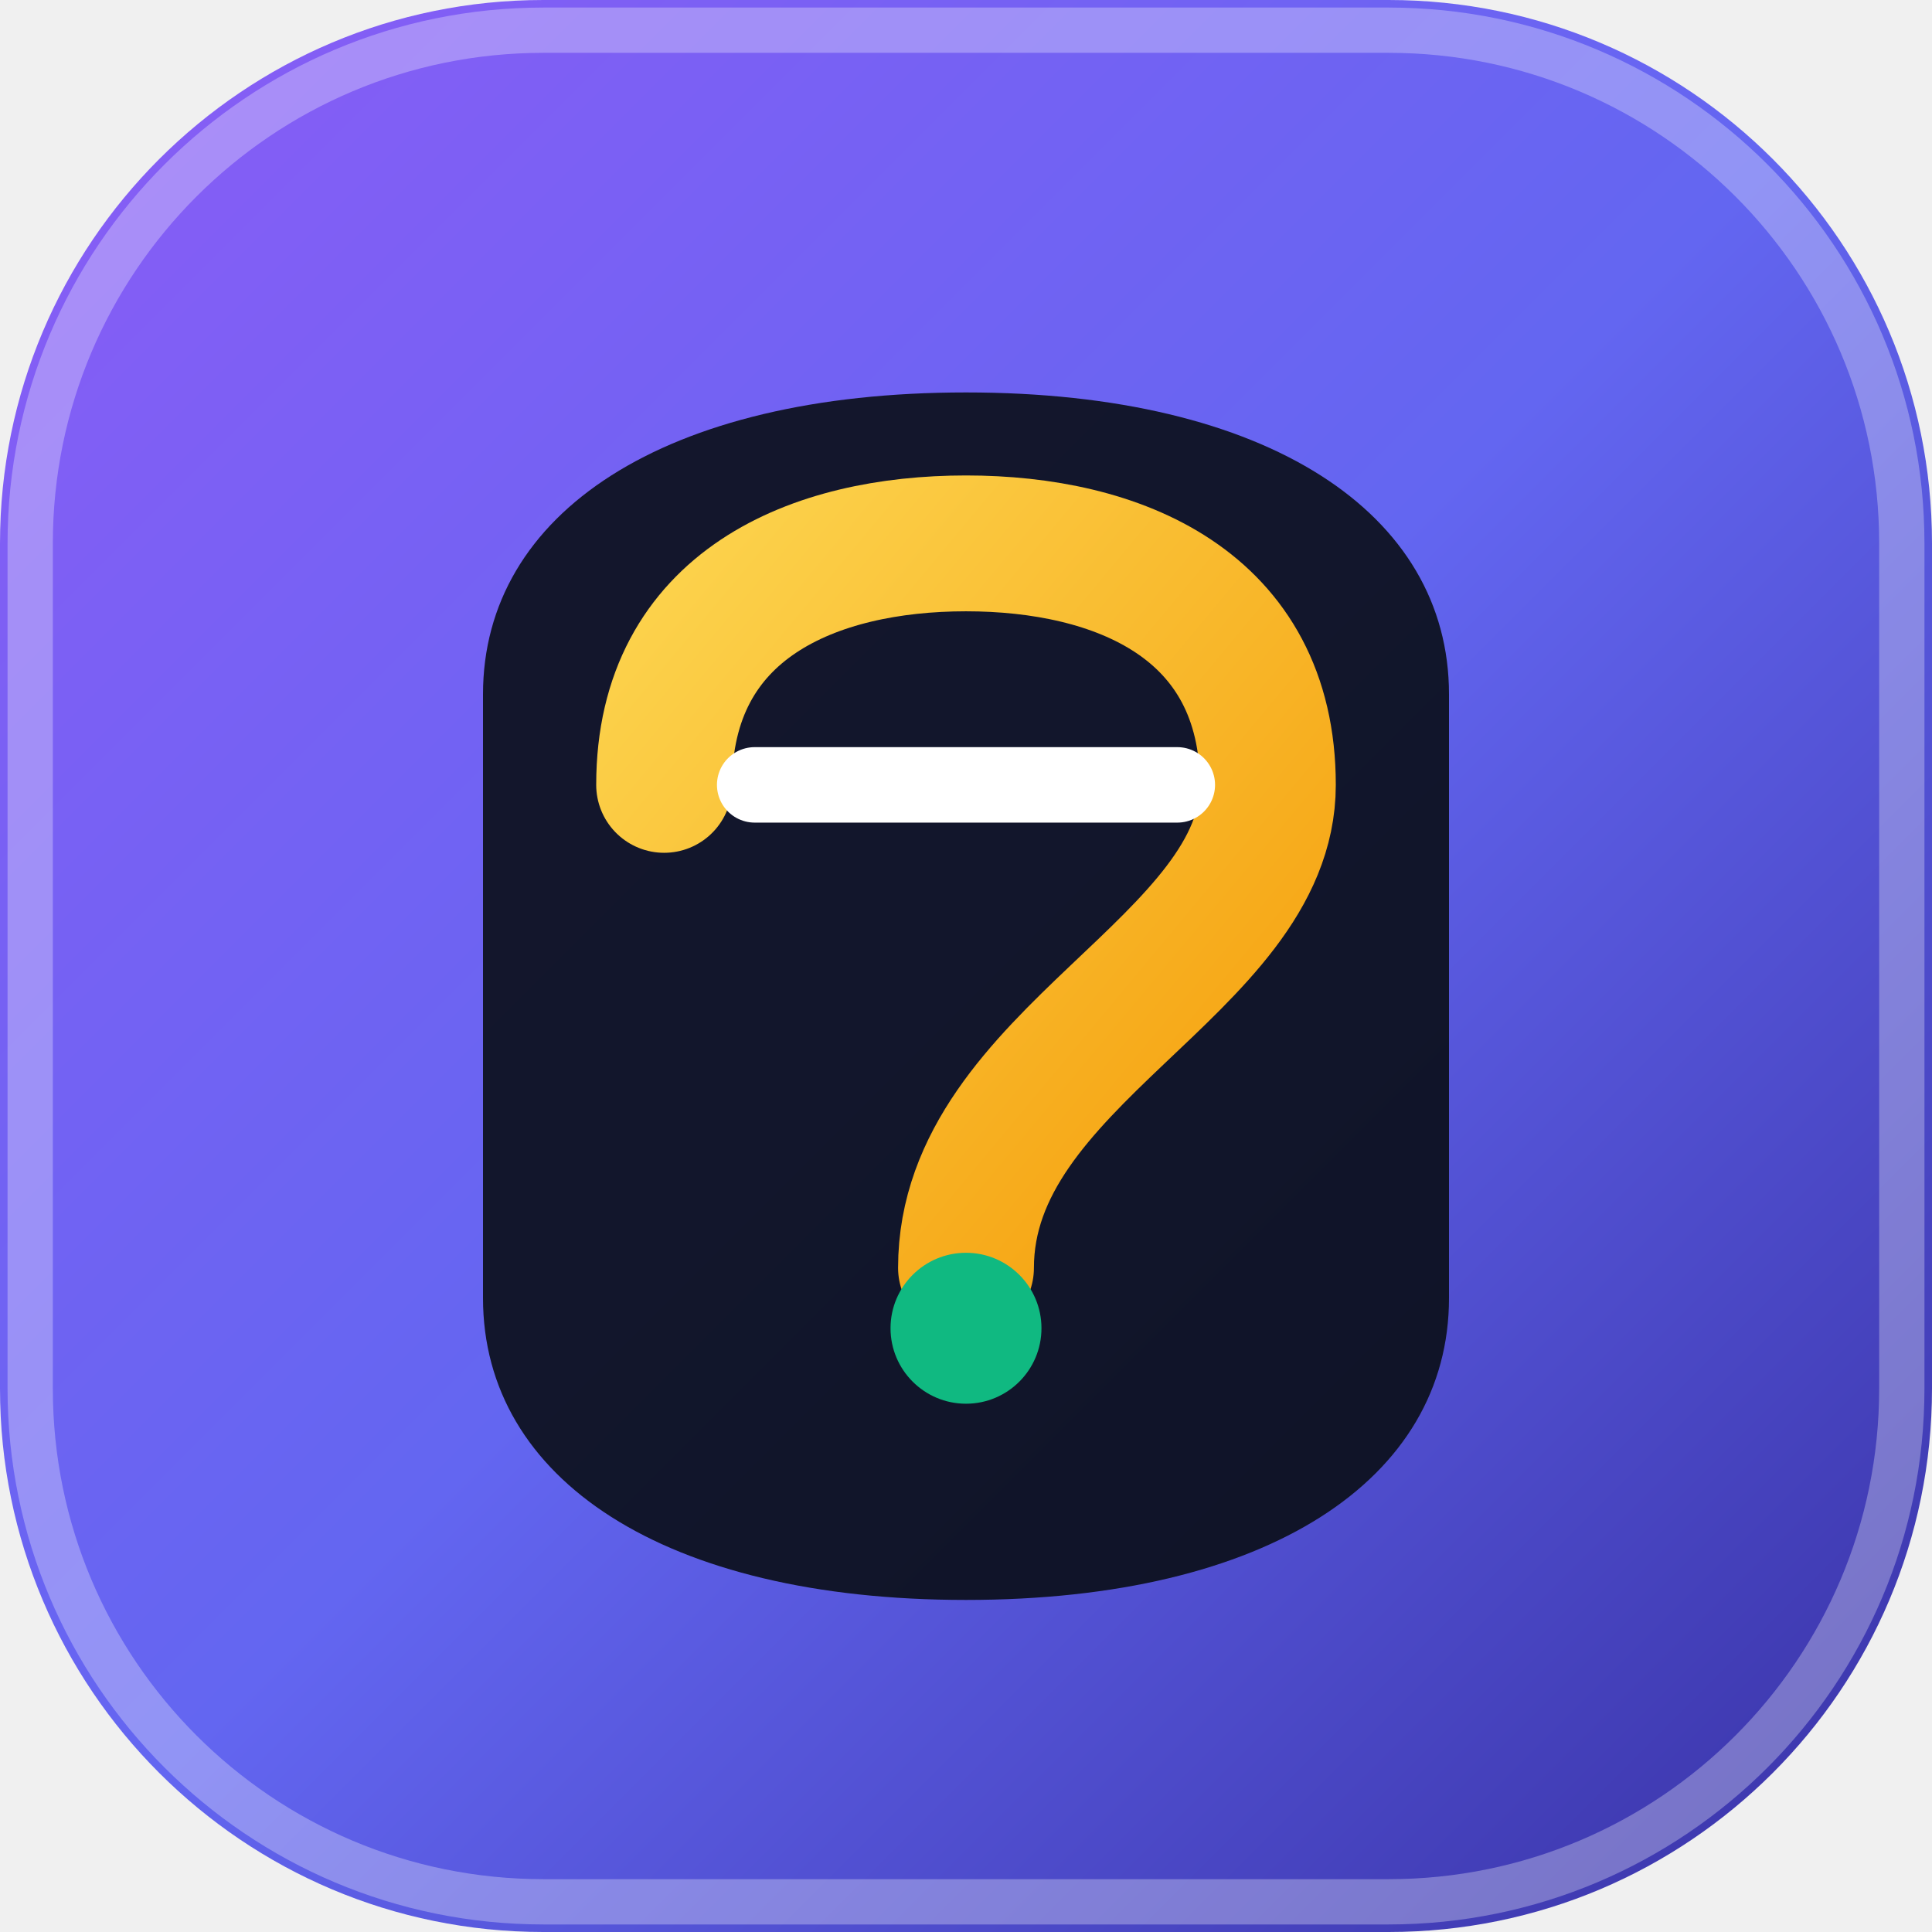
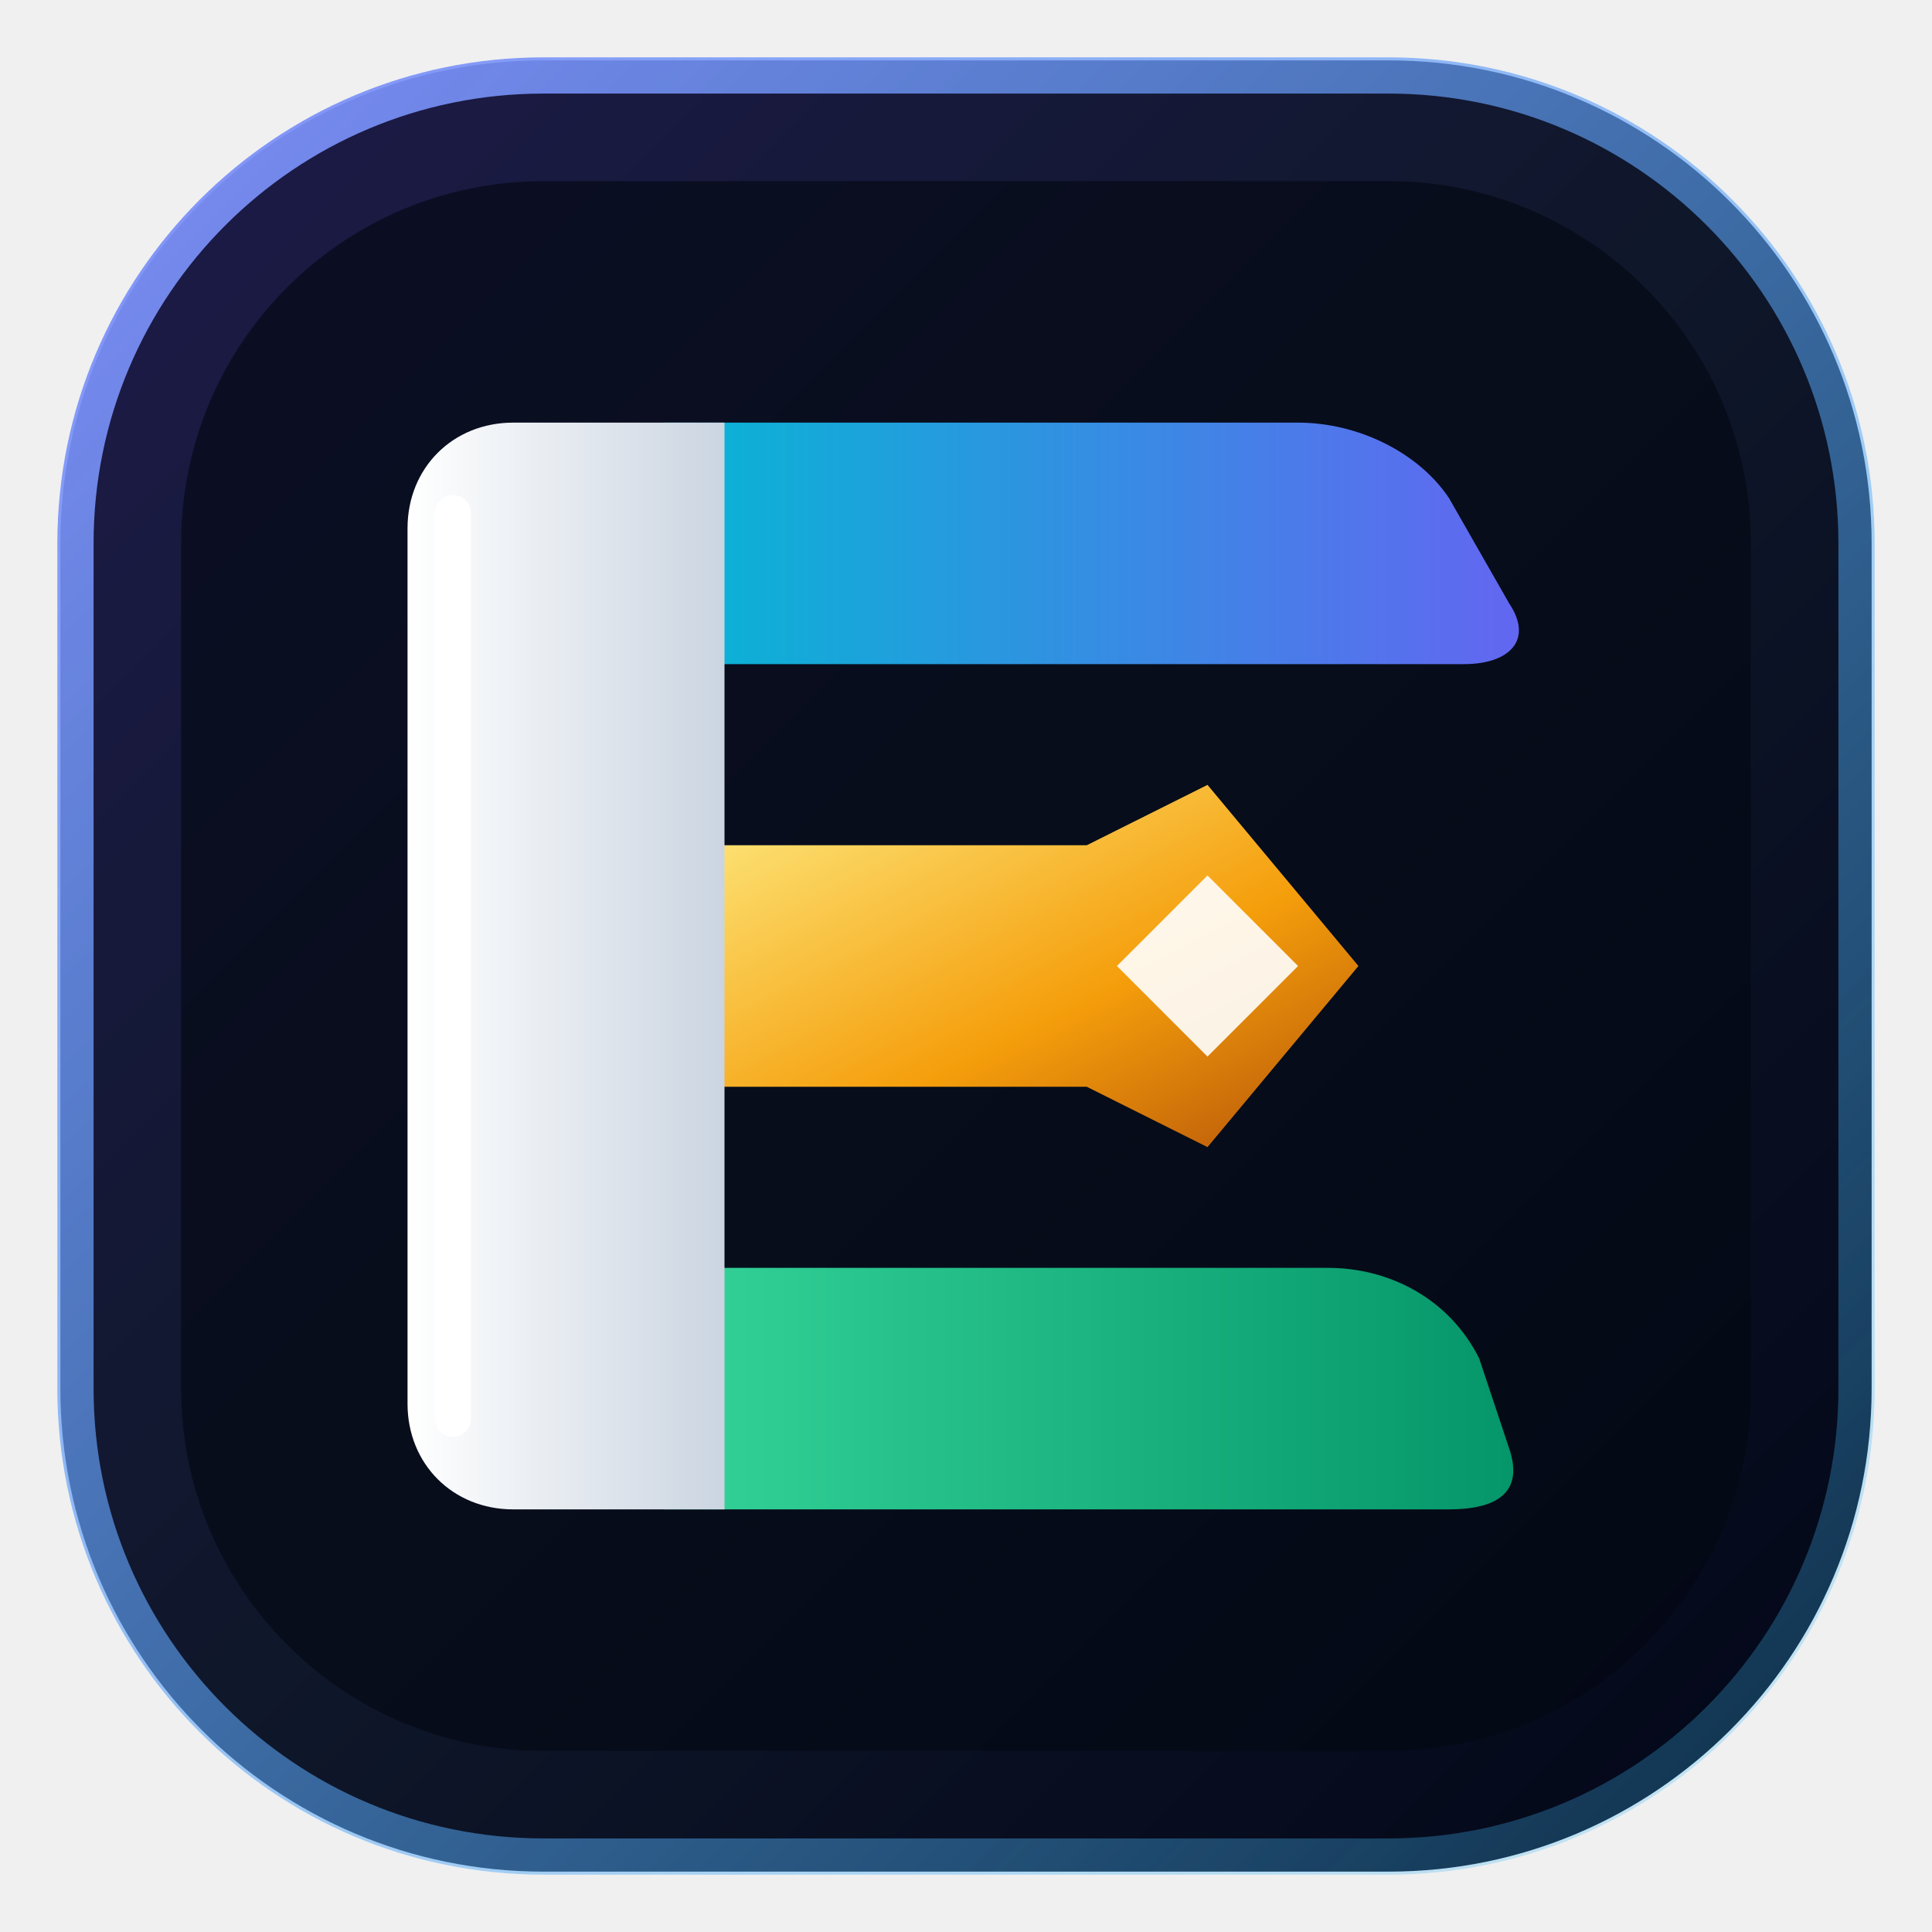
<svg xmlns="http://www.w3.org/2000/svg" viewBox="0 0 64 64" width="100%" height="100%">
  <defs>
    <linearGradient id="fav-bg" x1="0%" y1="0%" x2="100%" y2="100%">
-       <stop offset="0%" stop-color="#8b5cf6" />
-       <stop offset="50%" stop-color="#6366f1" />
-       <stop offset="100%" stop-color="#3730a3" />
+       <stop offset="0%" stop-color="#1e1b4b" />
+       <stop offset="50%" stop-color="#0f172a" />
+       <stop offset="100%" stop-color="#020617" />
+     </linearGradient>
+     <linearGradient id="fav-rim" x1="0%" y1="0%" x2="100%" y2="100%">
+       <stop offset="0%" stop-color="#818cf8" />
+       <stop offset="100%" stop-color="#38bdf8" stop-opacity="0.2" />
+     </linearGradient>
+     <linearGradient id="fav-cyan" x1="0%" y1="0%" x2="100%" y2="0%">
+       <stop offset="0%" stop-color="#06b6d4" />
+       <stop offset="100%" stop-color="#6366f1" />
    </linearGradient>
    <linearGradient id="fav-gold" x1="0%" y1="0%" x2="100%" y2="100%">
-       <stop offset="0%" stop-color="#fcd34d" />
-       <stop offset="100%" stop-color="#f59e0b" />
+       <stop offset="0%" stop-color="#fef08a" />
+       <stop offset="60%" stop-color="#f59e0b" />
+       <stop offset="100%" stop-color="#b45309" />
+     </linearGradient>
+     <linearGradient id="fav-emerald" x1="0%" y1="0%" x2="100%" y2="0%">
+       <stop offset="0%" stop-color="#34d399" />
+       <stop offset="100%" stop-color="#059669" />
+     </linearGradient>
+     <linearGradient id="fav-spine" x1="0%" y1="0%" x2="100%" y2="0%">
+       <stop offset="0%" stop-color="#ffffff" />
+       <stop offset="100%" stop-color="#cbd5e1" />
    </linearGradient>
  </defs>
-   <rect width="64" height="64" rx="18" fill="url(#fav-bg)" />
-   <rect x="1" y="1" width="62" height="62" rx="17" fill="none" stroke="rgba(255,255,255,0.3)" stroke-width="1.5" />
-   <path d="M 16 23 C 16 17, 22 13, 32 13 C 42 13, 48 17, 48 23 L 48 43 C 48 49, 42 53, 32 53 C 22 53, 16 49, 16 43 Z" fill="#090d16" opacity="0.9" />
-   <path d="M 22 26 C 22 20, 27 18, 32 18 C 37 18, 42 20, 42 26 C 42 32, 32 35, 32 42" fill="none" stroke="url(#fav-gold)" stroke-width="4.5" stroke-linecap="round" stroke-linejoin="round" />
-   <circle cx="32" cy="44" r="2.5" fill="#10b981" />
-   <line x1="25" y1="26" x2="39" y2="26" stroke="#ffffff" stroke-width="2.5" stroke-linecap="round" />
-   <line x1="27" y1="31" x2="37" y2="31" stroke="url(#fav-gold)" stroke-width="2" stroke-linecap="round" />
+   <rect x="2" y="2" width="60" height="60" rx="16" fill="url(#fav-bg)" />
+   <rect x="2.5" y="2.5" width="59" height="59" rx="15.5" fill="none" stroke="url(#fav-rim)" stroke-width="1.2" />
+   <rect x="6" y="6" width="52" height="52" rx="12" fill="#030712" opacity="0.65" />
+   <path d="M 22 14 L 43 14 C 45 14 47 15 48 16.5 L 50 20 C 50.8 21.2 50 22 48.5 22 L 22 22 Z" fill="url(#fav-cyan)" />
+   <path d="M 22 28 L 36 28 L 40 26 L 45 32 L 40 38 L 36 36 L 22 36 Z" fill="url(#fav-gold)" />
+   <polygon points="40,29 43,32 40,35 37,32" fill="#ffffff" opacity="0.9" />
+   <path d="M 22 42 L 44 42 C 46 42 48 43 49 45 L 50 48 C 50.5 49.5 49.5 50 48 50 L 22 50 Z" fill="url(#fav-emerald)" />
+   <path d="M 17 14 L 24 14 L 24 50 L 17 50 C 15 50 13.5 48.5 13.5 46.5 L 13.5 17.5 C 13.5 15.5 15 14 17 14 Z" fill="url(#fav-spine)" />
+   <line x1="15" y1="17" x2="15" y2="47" stroke="#ffffff" stroke-width="1.2" stroke-linecap="round" />
</svg>
